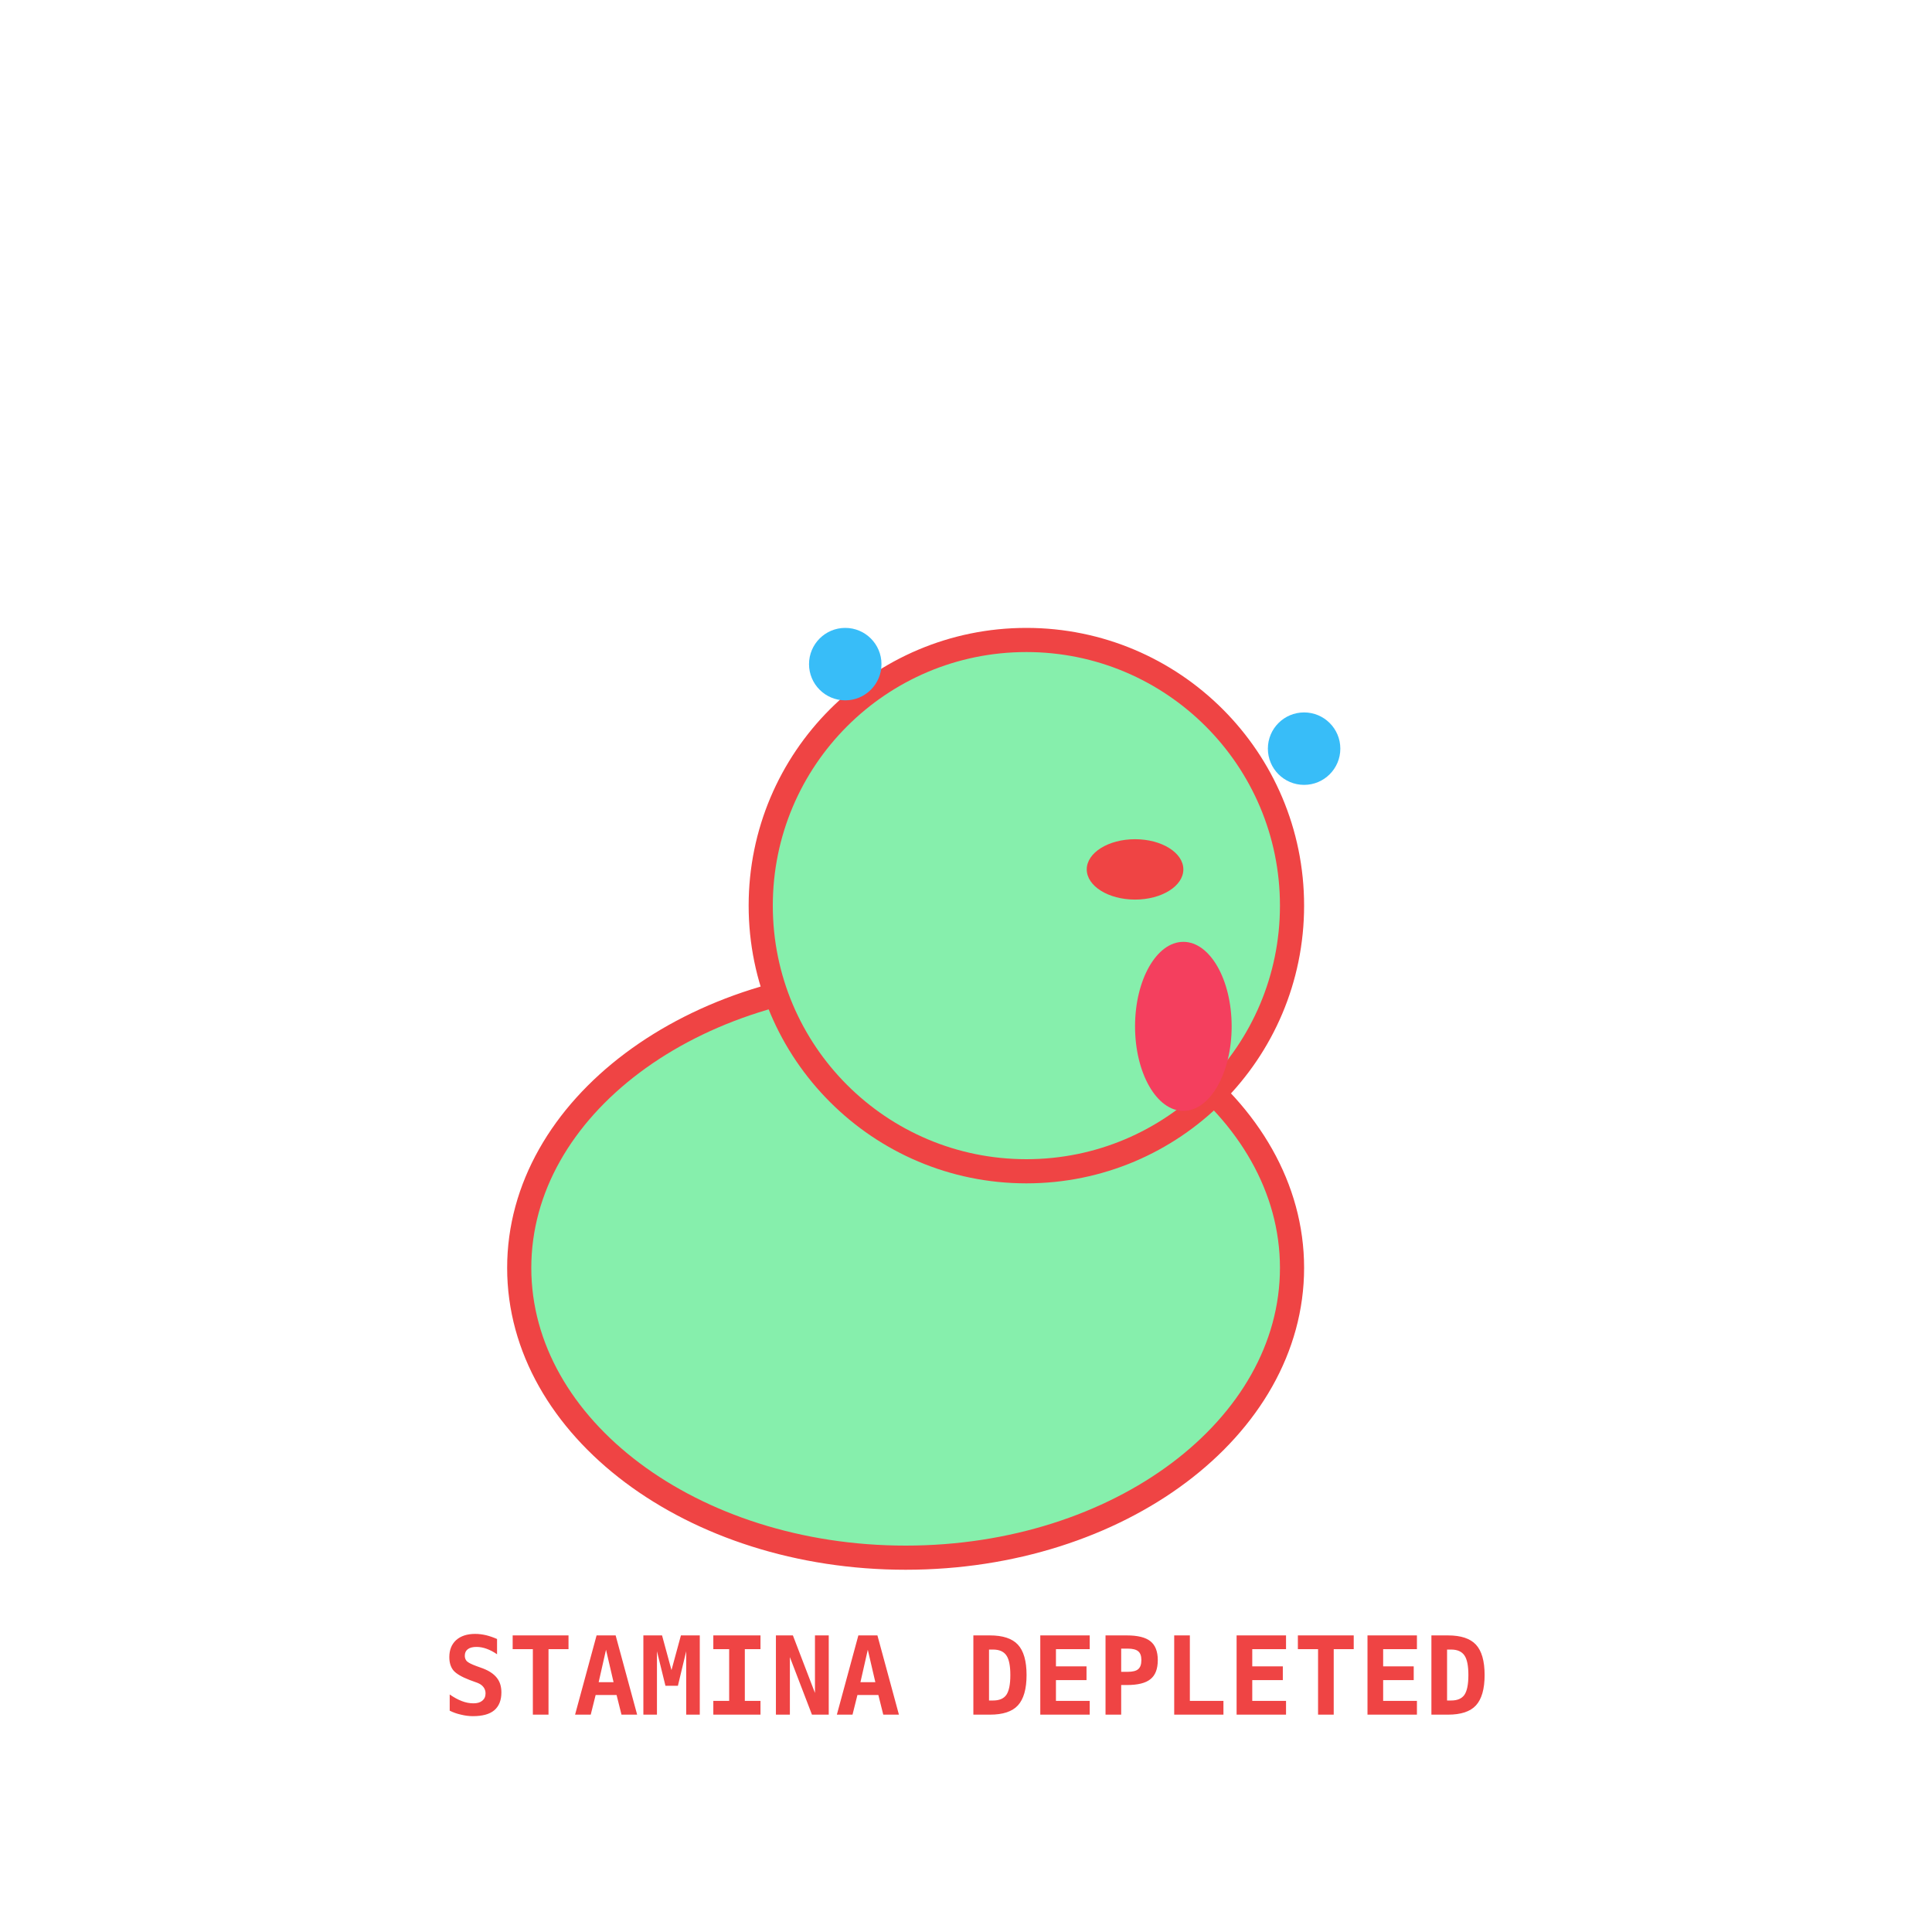
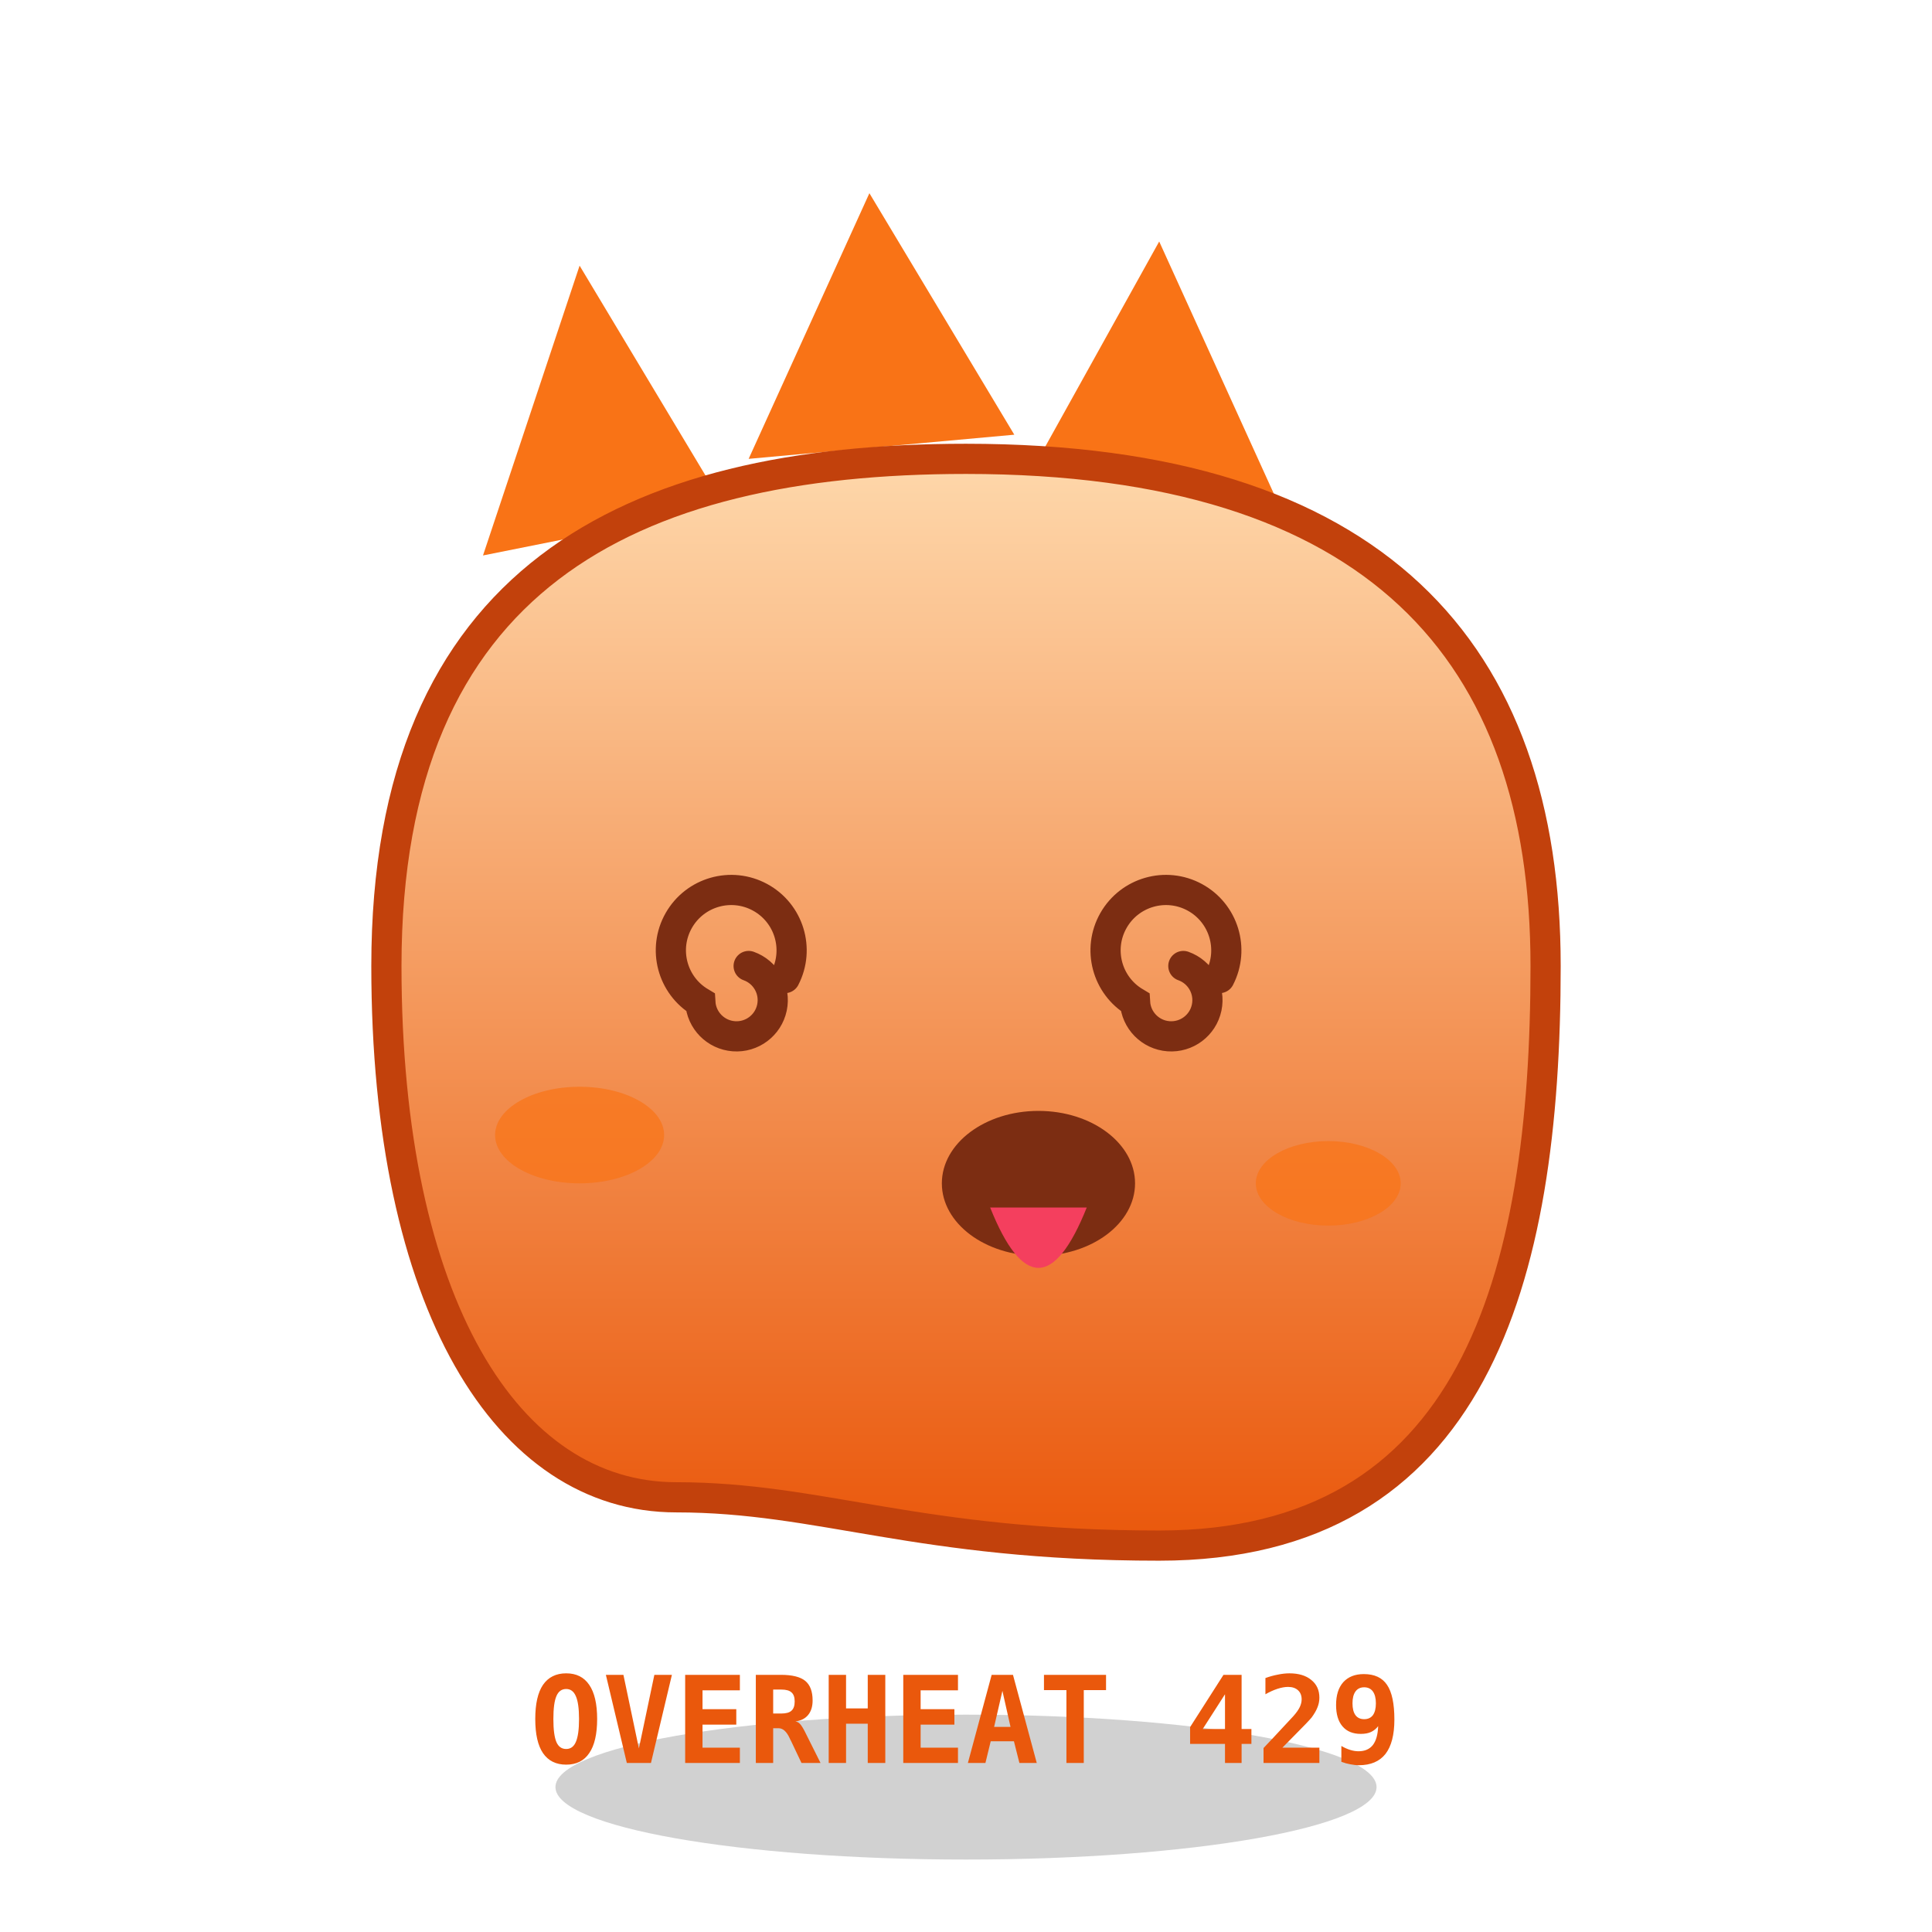
<svg xmlns="http://www.w3.org/2000/svg" viewBox="0 0 160 160" width="100%" height="100%">
-   <ellipse cx="75" cy="105" rx="32" ry="24" fill="#86efac" stroke="#ef4444" stroke-width="2" />
-   <circle cx="85" cy="75" r="22" fill="#86efac" stroke="#ef4444" stroke-width="2" />
-   <ellipse cx="94" cy="72" rx="4" ry="2.5" fill="#ef4444" />
-   <ellipse cx="98" cy="85" rx="4" ry="7" fill="#f43f5e" />
-   <circle cx="70" cy="55" r="3" fill="#38bdf8" />
-   <circle cx="108" cy="62" r="3" fill="#38bdf8" />
-   <text x="80" y="142" font-family="monospace" font-size="9" font-weight="bold" fill="#ef4444" text-anchor="middle">STAMINA DEPLETED</text>
+   <defs>
+     <linearGradient id="dino-hot-grad" x1="0%" y1="0%" x2="0%" y2="100%">
+       <stop offset="0%" stop-color="#fed7aa" />
+       <stop offset="100%" stop-color="#ea580c" />
+     </linearGradient>
+   </defs>
+   <style>
+     @keyframes pantingBreath {
+       0%, 100% { transform: scale(1, 1); }
+       50% { transform: scale(1.05, 0.95); }
+     }
+     .head-pant { animation: pantingBreath 0.5s ease-in-out infinite; transform-origin: 80px 145px; }
+   </style>
+   <ellipse cx="80" cy="148" rx="34" ry="6" fill="#000000" opacity="0.18" />
+   <g class="head-pant">
+     <polygon points="40,46 48,22 60,42" fill="#f97316" />
+     <polygon points="62,38 72,16 84,36" fill="#f97316" />
+     <polygon points="86,38 96,20 106,42" fill="#f97316" />
+     <path d="M 32 80 C 32 48 52 38 80 38 C 114 38 128 54 128 80 C 128 106 122 128 96 128 C 76 128 68 124 56 124 C 42 124 32 108 32 80 Z" fill="url(#dino-hot-grad)" stroke="#c2410c" stroke-width="2.5" />
+     <path d="M 62 80 A 3 3 0 1 1 58 83 A 5 5 0 1 1 65 81" fill="none" stroke="#7c2d12" stroke-width="2.5" stroke-linecap="round" />
+     <path d="M 98 80 A 3 3 0 1 1 94 83 A 5 5 0 1 1 101 81" fill="none" stroke="#7c2d12" stroke-width="2.5" stroke-linecap="round" />
+     <ellipse cx="86" cy="98" rx="8" ry="6" fill="#7c2d12" />
+     <path d="M 82 100 Q 86 110 90 100 Z" fill="#f43f5e" />
+     <ellipse cx="48" cy="94" rx="7" ry="4" fill="#f97316" opacity="0.7" />
+     <ellipse cx="110" cy="98" rx="6" ry="3.5" fill="#f97316" opacity="0.7" />
+   </g>
+   <text x="80" y="146" font-family="monospace" font-size="10" font-weight="bold" fill="#ea580c" text-anchor="middle">OVERHEAT 429</text>
</svg>
